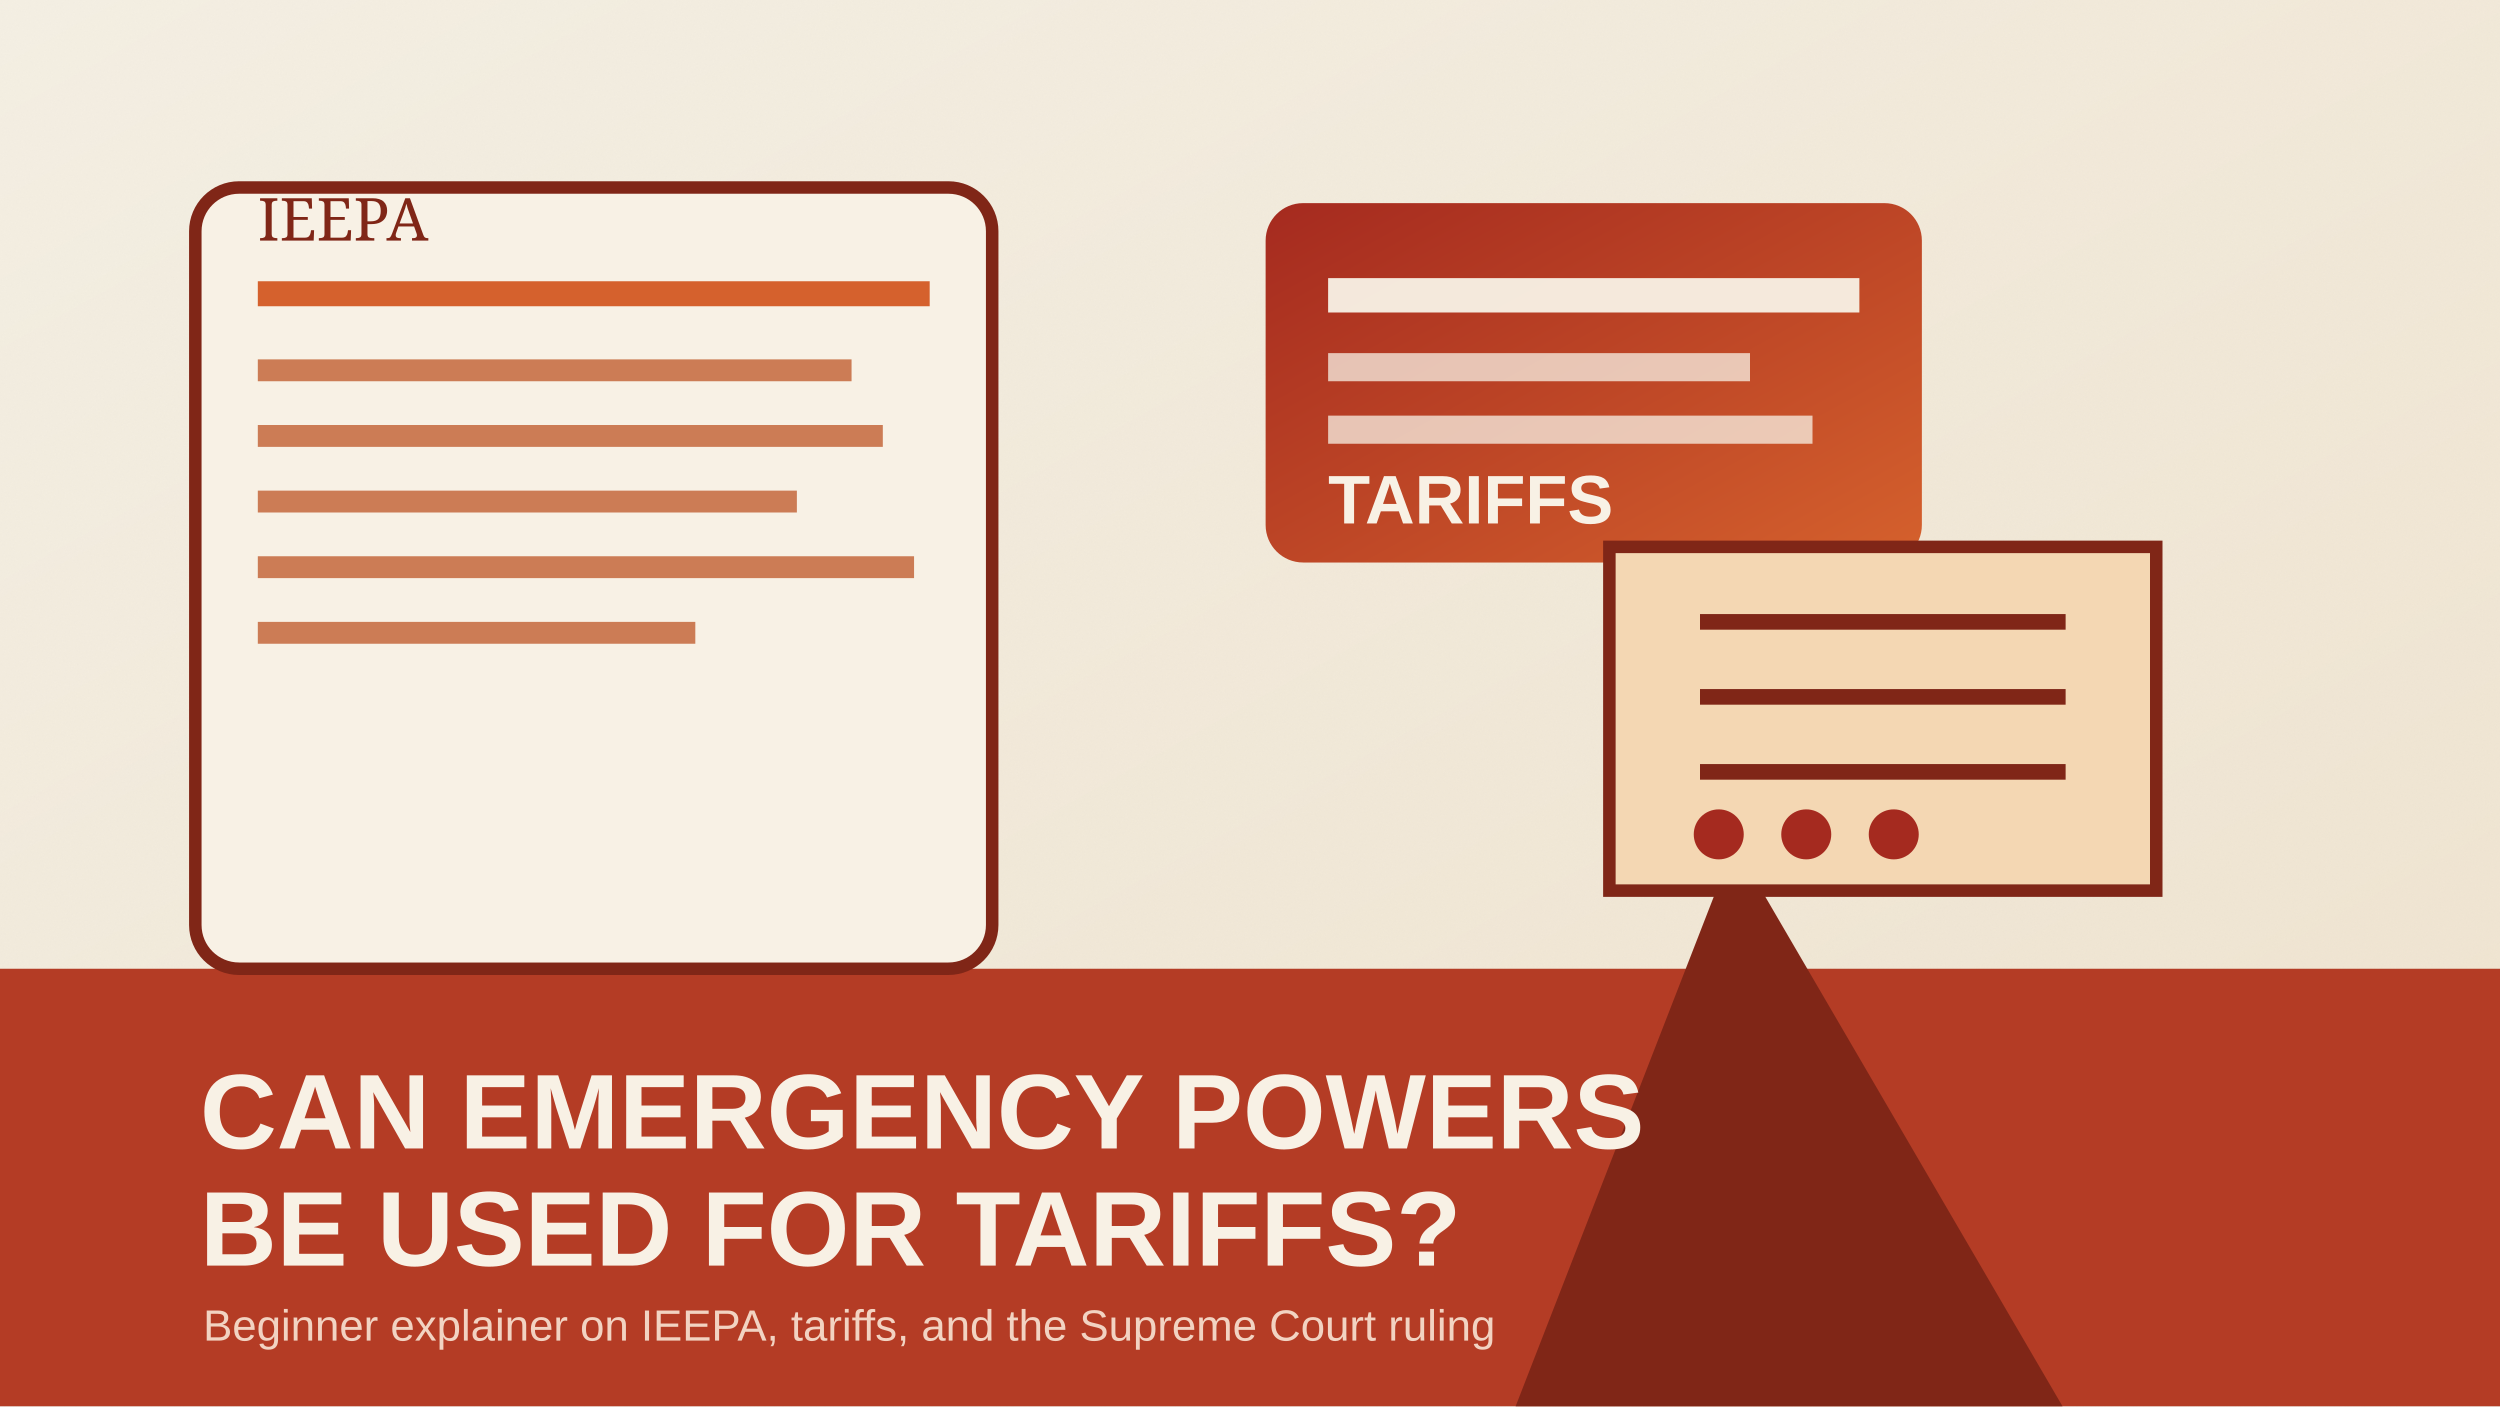
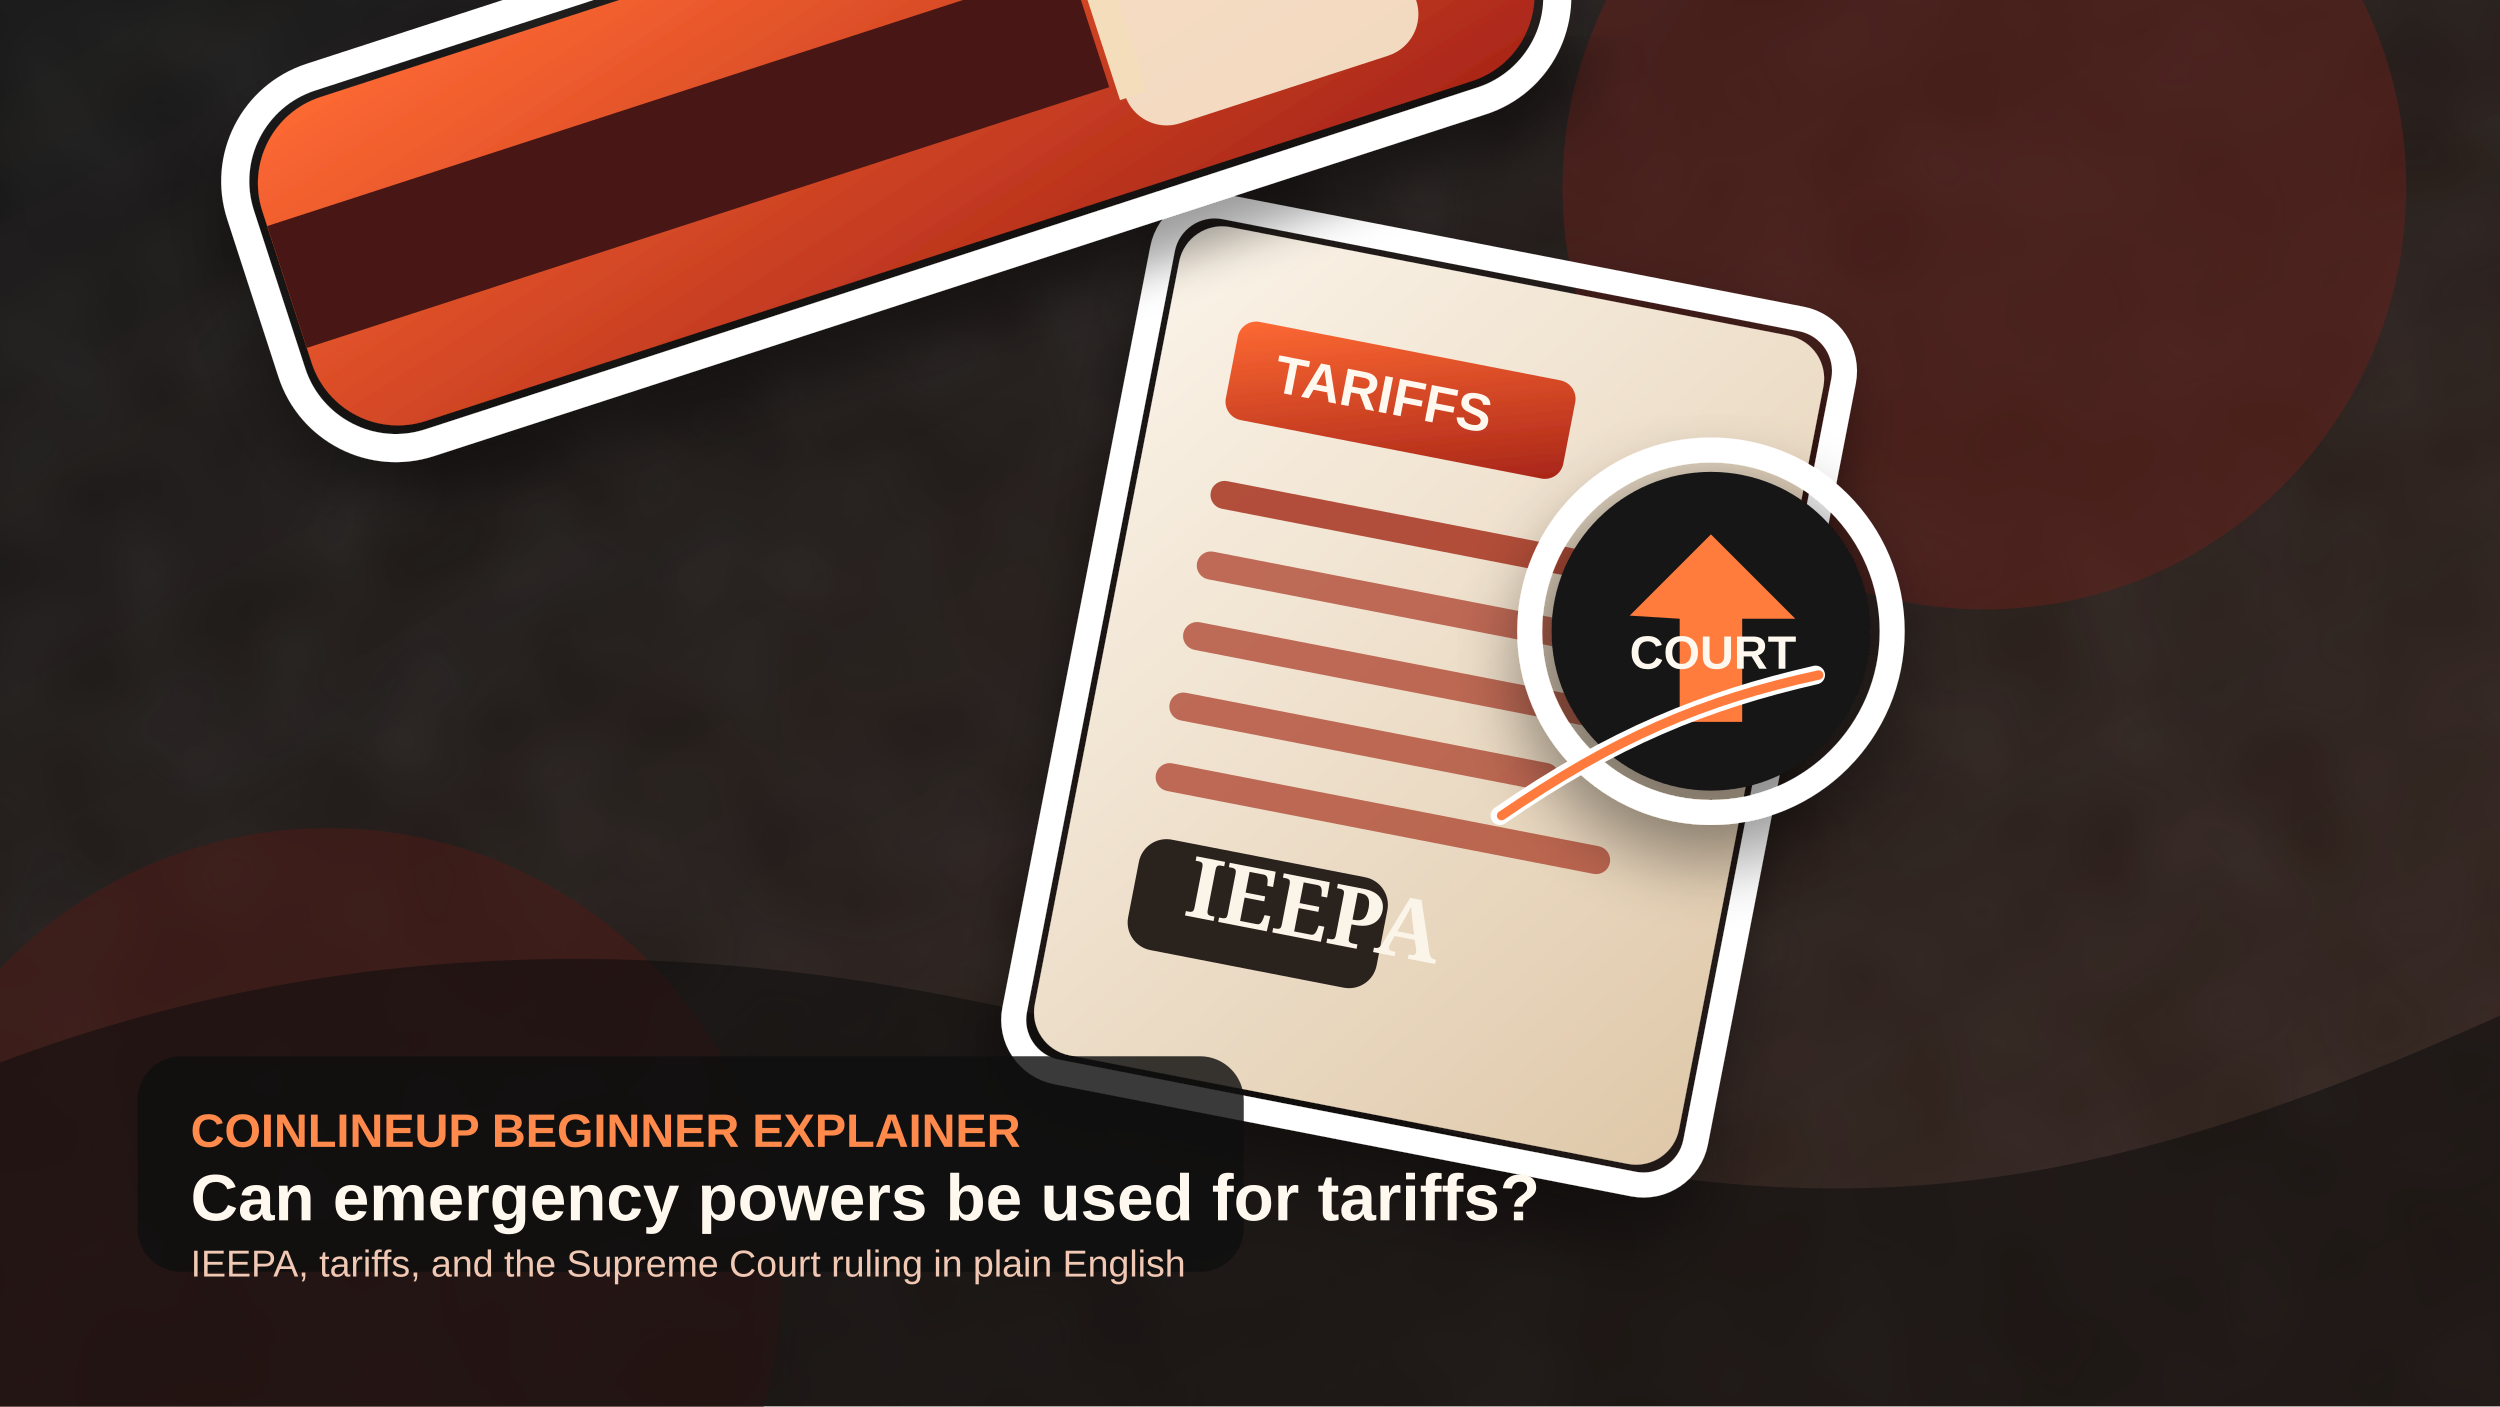
<svg xmlns="http://www.w3.org/2000/svg" width="1600" height="900" viewBox="0 0 1600 900">
  <defs>
    <linearGradient id="bg" x1="0" y1="0" x2="1" y2="1">
-       <stop offset="0%" stop-color="#f4efe3" />
-       <stop offset="100%" stop-color="#efe3ce" />
+       <stop offset="0%" stop-color="#151515" />
+       <stop offset="100%" stop-color="#34231d" />
    </linearGradient>
-     <linearGradient id="ink" x1="0" y1="0" x2="1" y2="1">
-       <stop offset="0%" stop-color="#a52a1f" />
-       <stop offset="100%" stop-color="#d5612d" />
+     <linearGradient id="red" x1="0" y1="0" x2="1" y2="1">
+       <stop offset="0%" stop-color="#ff6a33" />
+       <stop offset="100%" stop-color="#a82518" />
    </linearGradient>
-     <filter id="grain">
-       <feTurbulence type="fractalNoise" baseFrequency="0.9" numOctaves="2" stitchTiles="stitch" />
+     <linearGradient id="paper" x1="0" y1="0" x2="1" y2="1">
+       <stop offset="0%" stop-color="#fbf4e9" />
+       <stop offset="100%" stop-color="#dfc8a9" />
+     </linearGradient>
+     <filter id="noise">
+       <feTurbulence type="fractalNoise" baseFrequency="0.012" numOctaves="2" seed="8" />
      <feColorMatrix type="saturate" values="0" />
      <feComponentTransfer>
-         <feFuncA type="table" tableValues="0 0.06" />
+         <feFuncA type="table" tableValues="0 0.16" />
      </feComponentTransfer>
+     </filter>
+     <filter id="shadow" x="-20%" y="-20%" width="160%" height="160%">
+       <feDropShadow dx="0" dy="24" stdDeviation="20" flood-color="#000000" flood-opacity="0.45" />
    </filter>
  </defs>
  <rect width="1600" height="900" fill="url(#bg)" />
-   <rect width="1600" height="900" filter="url(#grain)" opacity="0.45" />
-   <rect x="0" y="620" width="1600" height="280" fill="#b43c25" />
-   <polygon points="970,900 1320,900 1110,540" fill="#802617" />
-   <rect x="125" y="120" width="510" height="500" rx="28" fill="#f8f1e5" stroke="#802617" stroke-width="8" />
-   <rect x="165" y="180" width="430" height="16" fill="#d5612d" />
-   <rect x="165" y="230" width="380" height="14" fill="#cc7c55" />
-   <rect x="165" y="272" width="400" height="14" fill="#cc7c55" />
-   <rect x="165" y="314" width="345" height="14" fill="#cc7c55" />
-   <rect x="165" y="356" width="420" height="14" fill="#cc7c55" />
-   <rect x="165" y="398" width="280" height="14" fill="#cc7c55" />
-   <text x="165" y="154" font-family="Georgia, serif" font-size="38" fill="#802617">IEEPA</text>
-   <g transform="translate(810 130)">
-     <rect x="0" y="0" width="420" height="230" rx="24" fill="url(#ink)" />
-     <rect x="40" y="48" width="340" height="22" fill="#f8f1e5" opacity="0.95" />
-     <rect x="40" y="96" width="270" height="18" fill="#f8f1e5" opacity="0.75" />
-     <rect x="40" y="136" width="310" height="18" fill="#f8f1e5" opacity="0.75" />
-     <text x="40" y="205" font-family="Arial, sans-serif" font-size="44" font-weight="700" fill="#f8f1e5">TARIFFS</text>
+   <rect width="1600" height="900" filter="url(#noise)" opacity="0.55" />
+   <circle cx="1270" cy="120" r="270" fill="#6f1f18" opacity="0.45" />
+   <circle cx="210" cy="820" r="290" fill="#4d1a16" opacity="0.55" />
+   <path d="M0 680 C240 590, 500 590, 810 690 S1290 790, 1600 650 L1600 900 L0 900 Z" fill="#0d0d0d" opacity="0.55" />
+   <g transform="translate(760 140) rotate(11)" filter="url(#shadow)">
+     <rect x="-12" y="-12" width="444" height="564" rx="34" fill="none" stroke="#ffffff" stroke-width="16" />
+     <rect x="0" y="0" width="420" height="540" rx="28" fill="url(#paper)" />
+     <rect x="46" y="56" width="220" height="64" rx="12" fill="url(#red)" />
+     <text x="74" y="98" font-family="Arial, sans-serif" font-size="34" font-weight="800" fill="#fff8ee">TARIFFS</text>
+     <rect x="48" y="160" width="320" height="18" rx="9" fill="#a93a25" opacity="0.88" />
+     <rect x="48" y="206" width="280" height="18" rx="9" fill="#a93a25" opacity="0.72" />
+     <rect x="48" y="252" width="306" height="18" rx="9" fill="#a93a25" opacity="0.72" />
+     <rect x="48" y="298" width="254" height="18" rx="9" fill="#a93a25" opacity="0.72" />
+     <rect x="48" y="344" width="296" height="18" rx="9" fill="#a93a25" opacity="0.72" />
+     <rect x="48" y="392" width="162" height="72" rx="18" fill="#2a211d" />
+     <text x="82" y="438" font-family="Georgia, serif" font-size="54" font-weight="700" fill="#fbf4e9">IEEPA</text>
  </g>
-   <g transform="translate(1030 350)">
-     <rect x="0" y="0" width="350" height="220" fill="#f4d7b3" stroke="#802617" stroke-width="8" />
-     <line x1="58" y1="48" x2="292" y2="48" stroke="#802617" stroke-width="10" />
-     <line x1="58" y1="96" x2="292" y2="96" stroke="#802617" stroke-width="10" />
-     <line x1="58" y1="144" x2="292" y2="144" stroke="#802617" stroke-width="10" />
-     <circle cx="70" cy="184" r="16" fill="#a52a1f" />
-     <circle cx="126" cy="184" r="16" fill="#a52a1f" />
-     <circle cx="182" cy="184" r="16" fill="#a52a1f" />
+   <g transform="translate(150 80) rotate(-18)" filter="url(#shadow)">
+     <rect x="-14" y="-14" width="848" height="246" rx="70" fill="none" stroke="#ffffff" stroke-width="18" />
+     <rect x="0" y="0" width="820" height="218" rx="58" fill="url(#red)" />
+     <rect x="548" y="34" width="196" height="152" rx="28" fill="#f7e8cf" opacity="0.92" />
+     <rect x="0" y="68" width="540" height="82" fill="#4a1814" />
+     <rect x="544" y="58" width="18" height="102" fill="#f4ddba" />
  </g>
-   <text x="128" y="735" font-family="Arial, sans-serif" font-size="68" font-weight="800" fill="#f8f1e5">CAN EMERGENCY POWERS</text>
-   <text x="128" y="810" font-family="Arial, sans-serif" font-size="68" font-weight="800" fill="#f8f1e5">BE USED FOR TARIFFS?</text>
-   <text x="130" y="858" font-family="Arial, sans-serif" font-size="28" fill="#f2d3c2">Beginner explainer on IEEPA, tariffs, and the Supreme Court ruling</text>
+   <g transform="translate(1095 404)" filter="url(#shadow)">
+     <circle cx="0" cy="0" r="116" fill="none" stroke="#ffffff" stroke-width="16" />
+     <circle cx="0" cy="0" r="102" fill="#171717" />
+     <path d="M-52 -10 L0 -62 L54 -8 L20 -8 L20 58 L-20 58 L-20 -8 Z" fill="#ff7b3d" />
+     <text x="-52" y="24" font-family="Arial, sans-serif" font-size="30" font-weight="800" fill="#fff8ee">COURT</text>
+   </g>
+   <path d="M960 522 C1032 472, 1092 448, 1162 432" fill="none" stroke="#ffffff" stroke-width="12" stroke-linecap="round" />
+   <path d="M961 522 C1034 472, 1090 448, 1164 432" fill="none" stroke="#ff7b3d" stroke-width="6" stroke-linecap="round" />
+   <rect x="88" y="676" width="708" height="138" rx="28" fill="#0f0f0f" opacity="0.82" />
+   <text x="122" y="734" font-family="Arial, sans-serif" font-size="30" font-weight="700" fill="#ff8a4c">COINLINEUP BEGINNER EXPLAINER</text>
+   <text x="122" y="781" font-family="Arial, sans-serif" font-size="42" font-weight="800" fill="#fff8ee">Can emergency powers be used for tariffs?</text>
+   <text x="122" y="817" font-family="Arial, sans-serif" font-size="24" fill="#f0c8b3">IEEPA, tariffs, and the Supreme Court ruling in plain English</text>
</svg>
